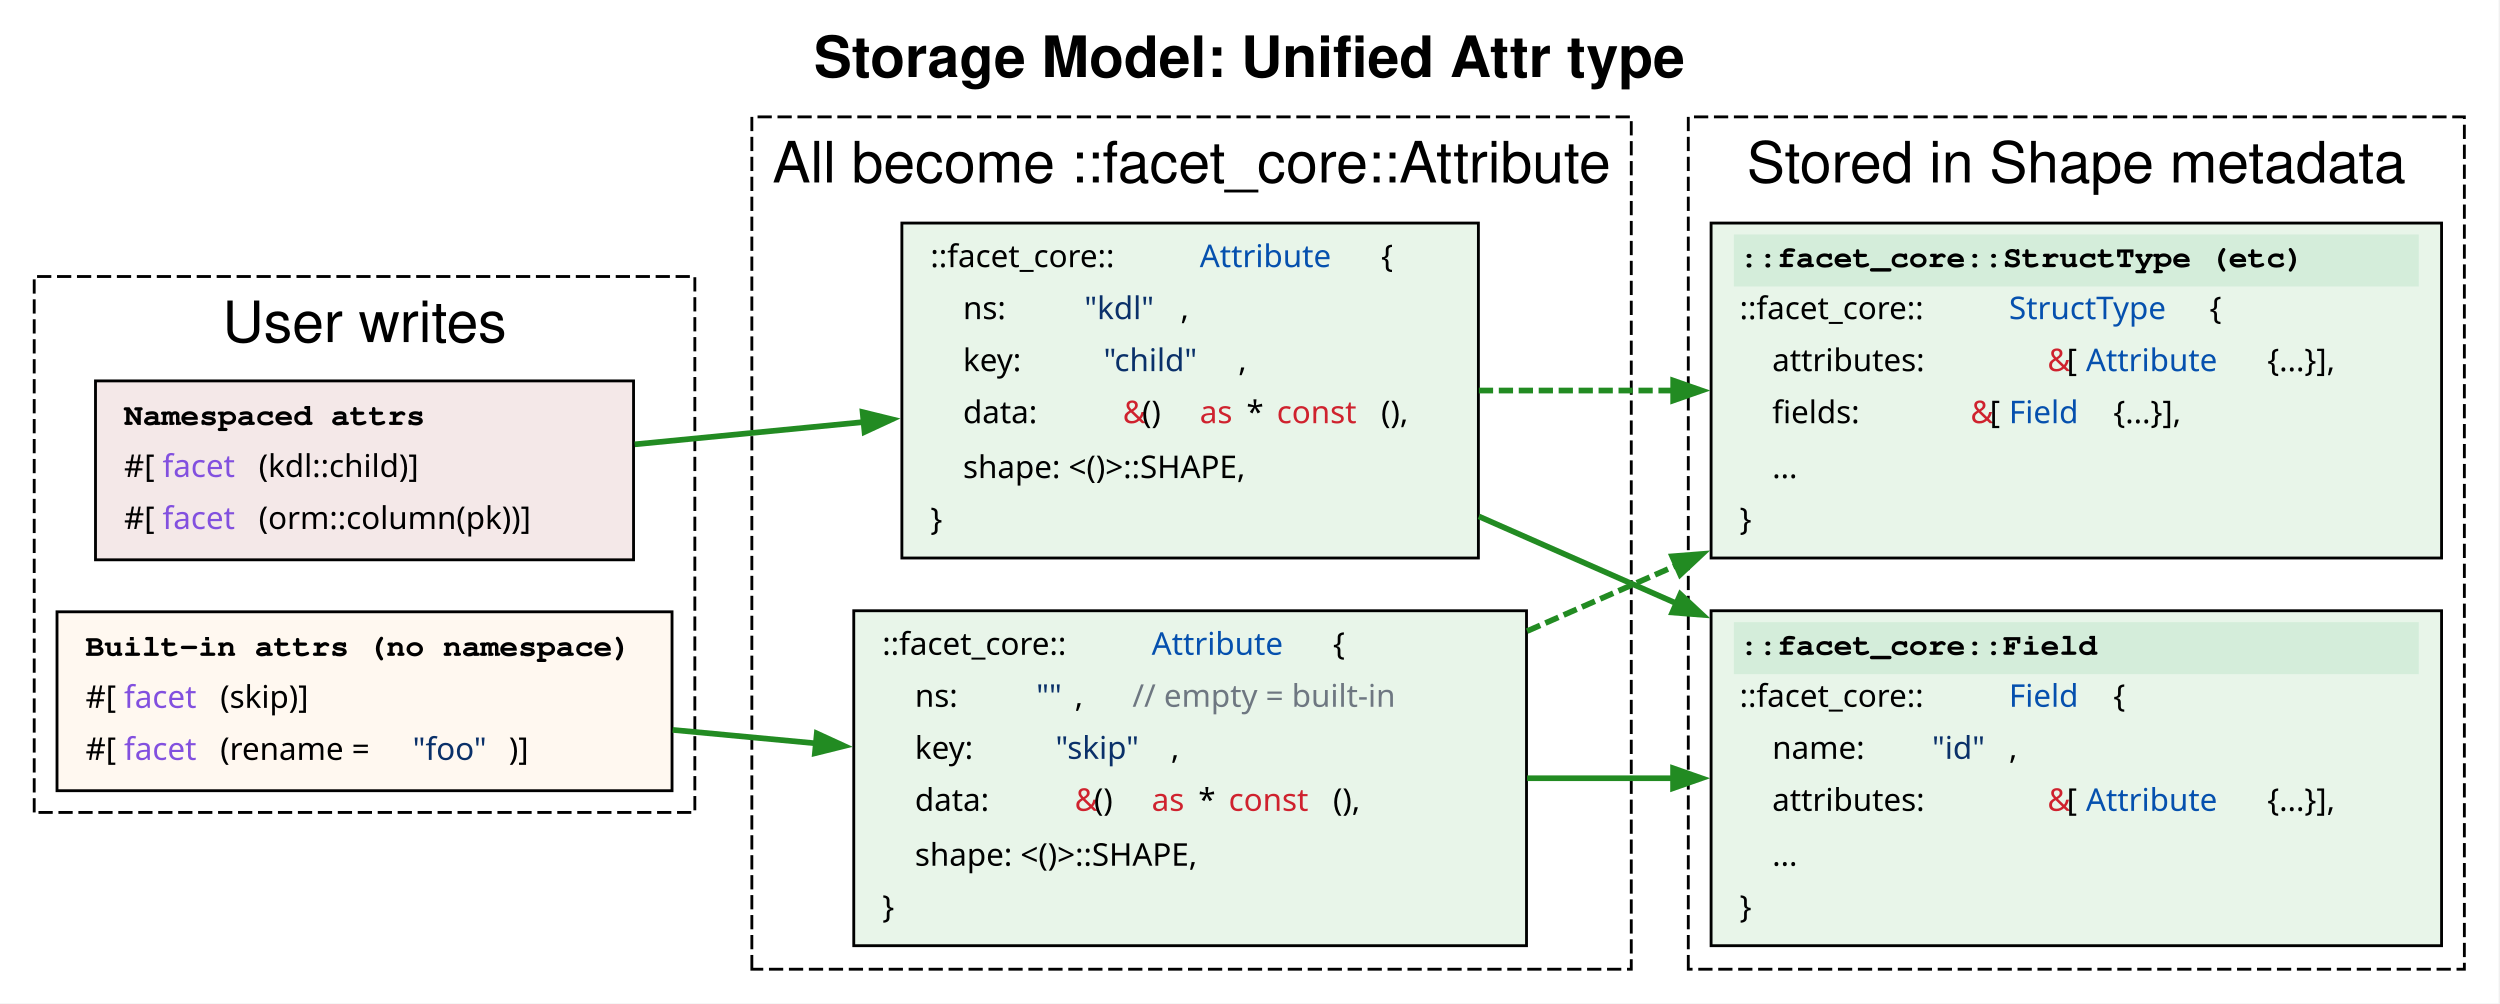
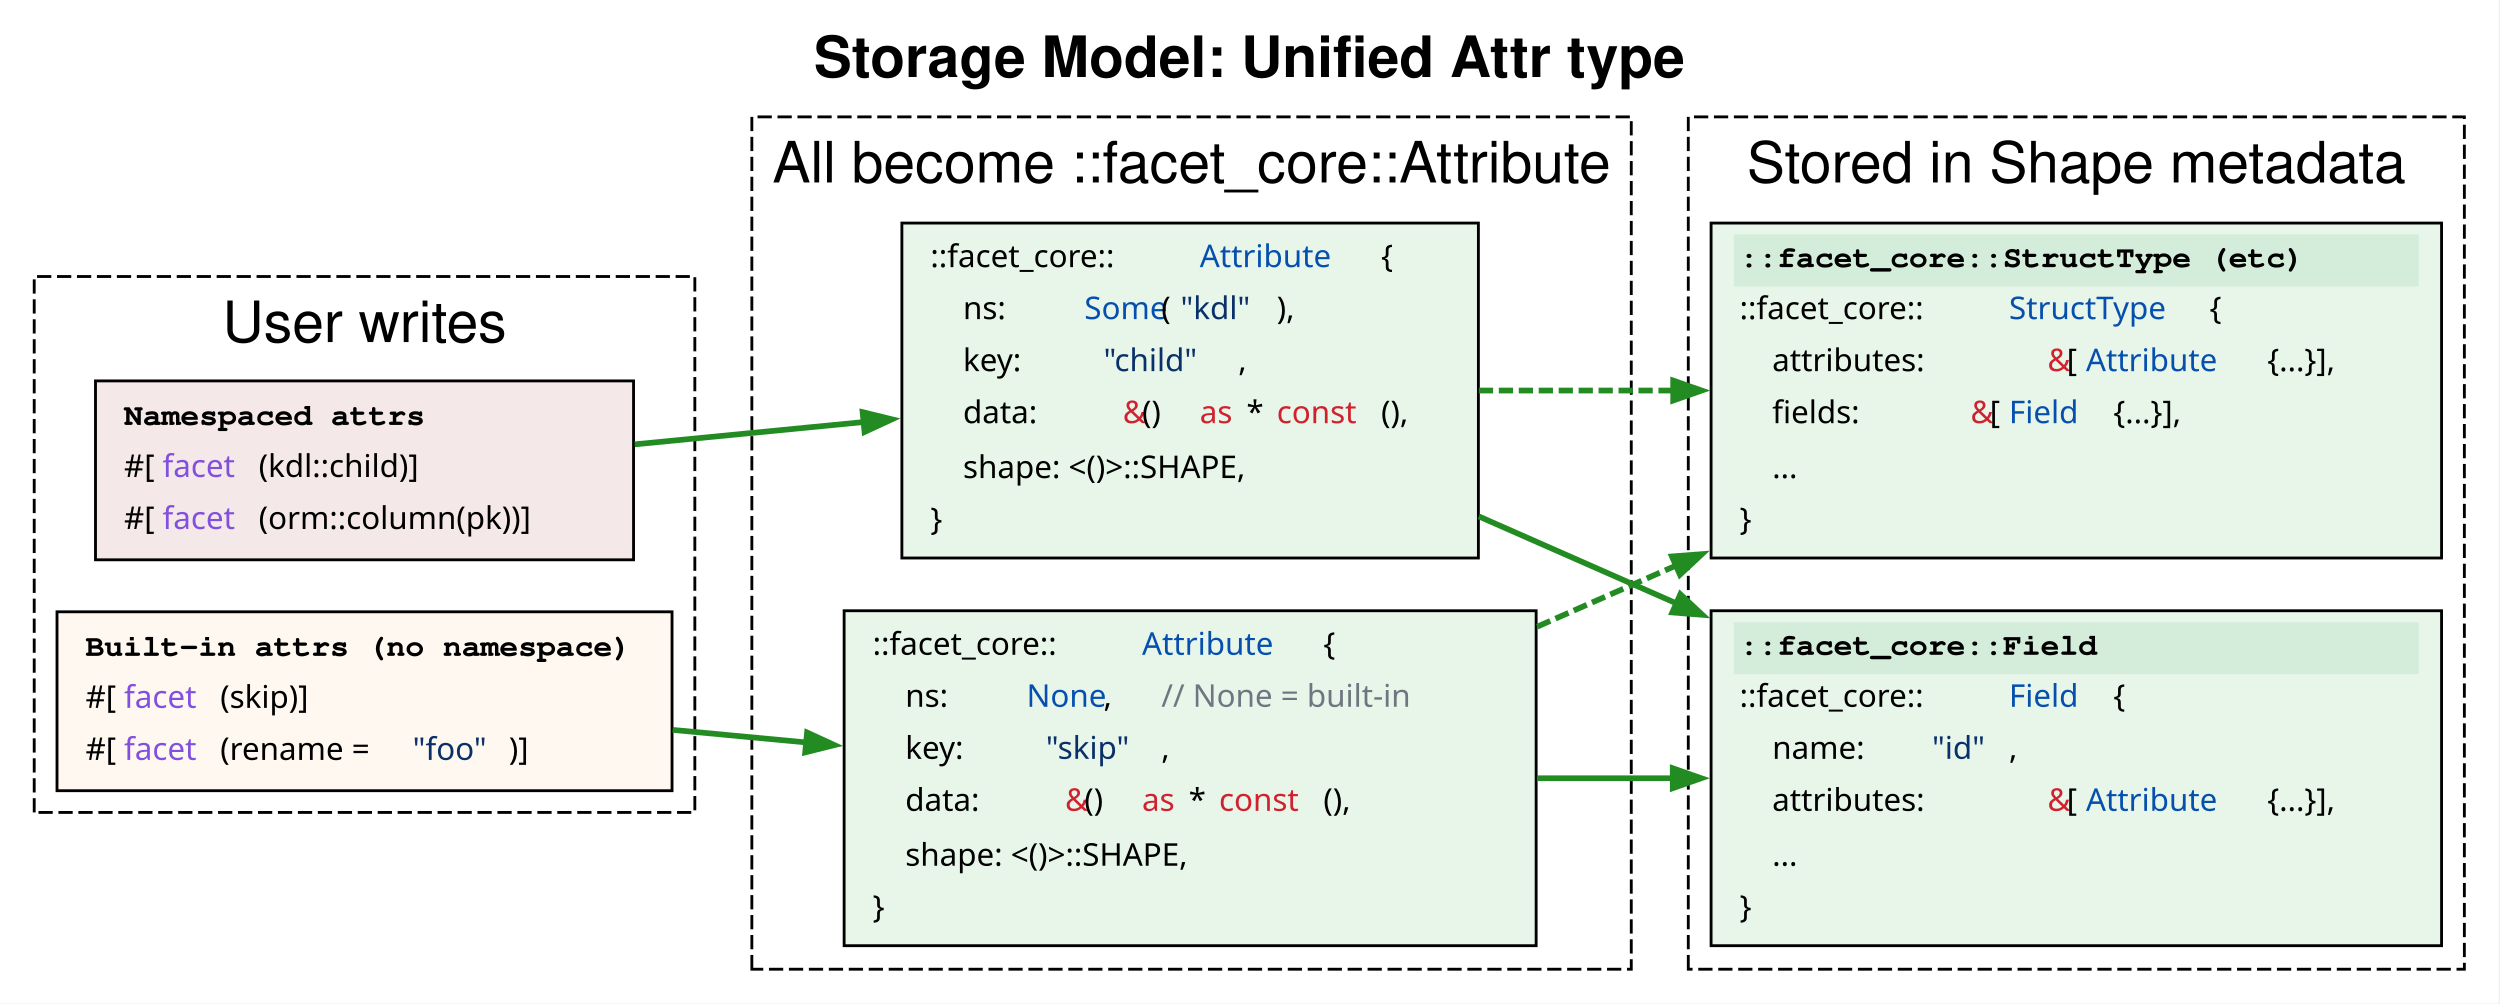
<svg xmlns="http://www.w3.org/2000/svg" width="877pt" height="352pt" viewBox="0.00 0.00 877.00 352.00">
  <g id="graph0" class="graph" transform="scale(1 1) rotate(0) translate(4 348)">
    <polygon fill="white" stroke="none" points="-4,4 -4,-348 872.5,-348 872.5,4 -4,4" />
    <text xml:space="preserve" text-anchor="middle" x="434.25" y="-321" font-family="Helvetica,sans-Serif" font-weight="bold" font-size="20.00">Storage Model: Unified Attr type</text>
    <g id="clust1" class="cluster">
      <polygon fill="none" stroke="black" stroke-dasharray="5,2" points="8,-63 8,-251 239.75,-251 239.75,-63 8,-63" />
      <text xml:space="preserve" text-anchor="middle" x="123.88" y="-228" font-family="Helvetica,sans-Serif" font-size="20.00">User writes</text>
    </g>
    <g id="clust2" class="cluster">
      <polygon fill="none" stroke="black" stroke-dasharray="5,2" points="259.75,-8 259.75,-307 568.25,-307 568.25,-8 259.75,-8" />
      <text xml:space="preserve" text-anchor="middle" x="414" y="-284" font-family="Helvetica,sans-Serif" font-size="20.00">All become ::facet_core::Attribute</text>
    </g>
    <g id="clust3" class="cluster">
      <polygon fill="none" stroke="black" stroke-dasharray="5,2" points="588.25,-8 588.25,-307 860.5,-307 860.5,-8 588.25,-8" />
      <text xml:space="preserve" text-anchor="middle" x="724.38" y="-284" font-family="Helvetica,sans-Serif" font-size="20.00">Stored in Shape metadata</text>
    </g>
    <g id="node1" class="node">
      <polygon fill="#fff8f0" stroke="black" points="231.75,-133.38 16,-133.38 16,-70.62 231.75,-70.62 231.75,-133.38" />
      <polygon fill="#fff8f0" stroke="none" points="24,-111.12 24,-129.38 223.75,-129.38 223.75,-111.12 24,-111.12" />
      <text xml:space="preserve" text-anchor="start" x="26" y="-117.92" font-family="Monaco, Consolas, Courier" font-weight="bold" font-size="11.00">Built-in attrs (no namespace)</text>
      <text xml:space="preserve" text-anchor="start" x="26" y="-99.67" font-family="Monaco" font-size="11.00">#[</text>
      <text xml:space="preserve" text-anchor="start" x="39.5" y="-99.67" font-family="Monaco" font-size="11.00" fill="#8250df">facet</text>
      <text xml:space="preserve" text-anchor="start" x="73.25" y="-99.67" font-family="Monaco" font-size="11.00">(skip)]</text>
      <text xml:space="preserve" text-anchor="start" x="26" y="-81.42" font-family="Monaco" font-size="11.00">#[</text>
      <text xml:space="preserve" text-anchor="start" x="39.5" y="-81.42" font-family="Monaco" font-size="11.00" fill="#8250df">facet</text>
      <text xml:space="preserve" text-anchor="start" x="73.25" y="-81.42" font-family="Monaco" font-size="11.00">(rename = </text>
      <text xml:space="preserve" text-anchor="start" x="140.75" y="-81.42" font-family="Monaco" font-size="11.00" fill="#0a3069">"foo"</text>
      <text xml:space="preserve" text-anchor="start" x="174.5" y="-81.42" font-family="Monaco" font-size="11.00">)]</text>
    </g>
    <g id="node3" class="node">
-       <polygon fill="#e8f5e9" stroke="black" points="531.5,-133.75 295.5,-133.75 295.5,-16.25 531.5,-16.25 531.5,-133.75" />
-       <text xml:space="preserve" text-anchor="start" x="305.5" y="-118.3" font-family="Monaco" font-size="11.00">::facet_core::</text>
-       <text xml:space="preserve" text-anchor="start" x="400" y="-118.3" font-family="Monaco" font-size="11.00" fill="#0550ae">Attribute</text>
-       <text xml:space="preserve" text-anchor="start" x="460.75" y="-118.3" font-family="Monaco" font-size="11.00"> {</text>
-       <text xml:space="preserve" text-anchor="start" x="305.5" y="-100.05" font-family="Monaco" font-size="11.00">    ns: </text>
-       <text xml:space="preserve" text-anchor="start" x="359.5" y="-100.05" font-family="Monaco" font-size="11.00" fill="#0a3069">""</text>
-       <text xml:space="preserve" text-anchor="start" x="373" y="-100.05" font-family="Monaco" font-size="11.00">,  </text>
-       <text xml:space="preserve" text-anchor="start" x="393.25" y="-100.05" font-family="Monaco" font-size="11.00" fill="#6e7781">// empty = built-in</text>
-       <text xml:space="preserve" text-anchor="start" x="305.5" y="-81.8" font-family="Monaco" font-size="11.00">    key: </text>
-       <text xml:space="preserve" text-anchor="start" x="366.25" y="-81.8" font-family="Monaco" font-size="11.00" fill="#0a3069">"skip"</text>
-       <text xml:space="preserve" text-anchor="start" x="406.75" y="-81.8" font-family="Monaco" font-size="11.00">,</text>
-       <text xml:space="preserve" text-anchor="start" x="305.5" y="-63.55" font-family="Monaco" font-size="11.00">    data: </text>
-       <text xml:space="preserve" text-anchor="start" x="373" y="-63.55" font-family="Monaco" font-size="11.00" fill="#cf222e">&amp;</text>
-       <text xml:space="preserve" text-anchor="start" x="379.75" y="-63.55" font-family="Monaco" font-size="11.00">() </text>
-       <text xml:space="preserve" text-anchor="start" x="400" y="-63.55" font-family="Monaco" font-size="11.00" fill="#cf222e">as</text>
-       <text xml:space="preserve" text-anchor="start" x="413.5" y="-63.55" font-family="Monaco" font-size="11.00"> *</text>
-       <text xml:space="preserve" text-anchor="start" x="427" y="-63.55" font-family="Monaco" font-size="11.00" fill="#cf222e">const</text>
-       <text xml:space="preserve" text-anchor="start" x="460.75" y="-63.55" font-family="Monaco" font-size="11.00"> (),</text>
-       <text xml:space="preserve" text-anchor="start" x="305.5" y="-44.3" font-family="Monaco" font-size="11.00">    shape: &lt;()&gt;::SHAPE,</text>
-       <text xml:space="preserve" text-anchor="start" x="305.5" y="-26.05" font-family="Monaco" font-size="11.00">}</text>
+       <polygon fill="#e8f5e9" stroke="black" points="534.88,-133.75 292.12,-133.75 292.12,-16.25 534.88,-16.25 534.88,-133.75" />
+       <text xml:space="preserve" text-anchor="start" x="302.12" y="-118.3" font-family="Monaco" font-size="11.00">::facet_core::</text>
+       <text xml:space="preserve" text-anchor="start" x="396.62" y="-118.3" font-family="Monaco" font-size="11.00" fill="#0550ae">Attribute</text>
+       <text xml:space="preserve" text-anchor="start" x="457.38" y="-118.3" font-family="Monaco" font-size="11.00"> {</text>
+       <text xml:space="preserve" text-anchor="start" x="302.12" y="-100.05" font-family="Monaco" font-size="11.00">    ns: </text>
+       <text xml:space="preserve" text-anchor="start" x="356.12" y="-100.05" font-family="Monaco" font-size="11.00" fill="#0550ae">None</text>
+       <text xml:space="preserve" text-anchor="start" x="383.12" y="-100.05" font-family="Monaco" font-size="11.00">,  </text>
+       <text xml:space="preserve" text-anchor="start" x="403.38" y="-100.05" font-family="Monaco" font-size="11.00" fill="#6e7781">// None = built-in</text>
+       <text xml:space="preserve" text-anchor="start" x="302.12" y="-81.8" font-family="Monaco" font-size="11.00">    key: </text>
+       <text xml:space="preserve" text-anchor="start" x="362.88" y="-81.8" font-family="Monaco" font-size="11.00" fill="#0a3069">"skip"</text>
+       <text xml:space="preserve" text-anchor="start" x="403.38" y="-81.8" font-family="Monaco" font-size="11.00">,</text>
+       <text xml:space="preserve" text-anchor="start" x="302.12" y="-63.55" font-family="Monaco" font-size="11.00">    data: </text>
+       <text xml:space="preserve" text-anchor="start" x="369.62" y="-63.55" font-family="Monaco" font-size="11.00" fill="#cf222e">&amp;</text>
+       <text xml:space="preserve" text-anchor="start" x="376.38" y="-63.55" font-family="Monaco" font-size="11.00">() </text>
+       <text xml:space="preserve" text-anchor="start" x="396.62" y="-63.55" font-family="Monaco" font-size="11.00" fill="#cf222e">as</text>
+       <text xml:space="preserve" text-anchor="start" x="410.12" y="-63.55" font-family="Monaco" font-size="11.00"> *</text>
+       <text xml:space="preserve" text-anchor="start" x="423.62" y="-63.55" font-family="Monaco" font-size="11.00" fill="#cf222e">const</text>
+       <text xml:space="preserve" text-anchor="start" x="457.38" y="-63.55" font-family="Monaco" font-size="11.00"> (),</text>
+       <text xml:space="preserve" text-anchor="start" x="302.12" y="-44.3" font-family="Monaco" font-size="11.00">    shape: &lt;()&gt;::SHAPE,</text>
+       <text xml:space="preserve" text-anchor="start" x="302.12" y="-26.05" font-family="Monaco" font-size="11.00">}</text>
    </g>
    <g id="edge1" class="edge">
-       <path fill="none" stroke="#228b22" stroke-width="2" d="M231.98,-91.95C248.39,-90.4 265.5,-88.8 282.35,-87.22" />
-       <polygon fill="#228b22" stroke="#228b22" stroke-width="2" points="282.53,-90.72 292.15,-86.3 281.87,-83.75 282.53,-90.72" />
+       <path fill="none" stroke="#228b22" stroke-width="2" d="M231.98,-91.95C247.35,-90.5 263.33,-89 279.13,-87.52" />
+       <polygon fill="#228b22" stroke="#228b22" stroke-width="2" points="279.12,-91.04 288.74,-86.62 278.46,-84.07 279.12,-91.04" />
    </g>
    <g id="node2" class="node">
      <polygon fill="#f4e8e8" stroke="black" points="218.25,-214.38 29.5,-214.38 29.5,-151.62 218.25,-151.62 218.25,-214.38" />
      <polygon fill="#f4e8e8" stroke="none" points="37.5,-192.12 37.5,-210.38 210.25,-210.38 210.25,-192.12 37.5,-192.12" />
      <text xml:space="preserve" text-anchor="start" x="39.5" y="-198.93" font-family="Monaco, Consolas, Courier" font-weight="bold" font-size="11.00">Namespaced attrs</text>
      <text xml:space="preserve" text-anchor="start" x="39.5" y="-180.68" font-family="Monaco" font-size="11.00">#[</text>
      <text xml:space="preserve" text-anchor="start" x="53" y="-180.68" font-family="Monaco" font-size="11.00" fill="#8250df">facet</text>
      <text xml:space="preserve" text-anchor="start" x="86.75" y="-180.68" font-family="Monaco" font-size="11.00">(kdl::child)]</text>
      <text xml:space="preserve" text-anchor="start" x="39.5" y="-162.43" font-family="Monaco" font-size="11.00">#[</text>
      <text xml:space="preserve" text-anchor="start" x="53" y="-162.43" font-family="Monaco" font-size="11.00" fill="#8250df">facet</text>
      <text xml:space="preserve" text-anchor="start" x="86.75" y="-162.43" font-family="Monaco" font-size="11.00">(orm::column(pk))]</text>
    </g>
    <g id="node4" class="node">
      <polygon fill="#e8f5e9" stroke="black" points="514.62,-269.75 312.38,-269.75 312.38,-152.25 514.62,-152.25 514.62,-269.75" />
      <text xml:space="preserve" text-anchor="start" x="322.38" y="-254.3" font-family="Monaco" font-size="11.00">::facet_core::</text>
      <text xml:space="preserve" text-anchor="start" x="416.88" y="-254.3" font-family="Monaco" font-size="11.00" fill="#0550ae">Attribute</text>
      <text xml:space="preserve" text-anchor="start" x="477.62" y="-254.3" font-family="Monaco" font-size="11.00"> {</text>
      <text xml:space="preserve" text-anchor="start" x="322.38" y="-236.05" font-family="Monaco" font-size="11.00">    ns: </text>
-       <text xml:space="preserve" text-anchor="start" x="376.38" y="-236.05" font-family="Monaco" font-size="11.00" fill="#0a3069">"kdl"</text>
-       <text xml:space="preserve" text-anchor="start" x="410.12" y="-236.05" font-family="Monaco" font-size="11.00">,</text>
+       <text xml:space="preserve" text-anchor="start" x="376.38" y="-236.05" font-family="Monaco" font-size="11.00" fill="#0550ae">Some</text>
+       <text xml:space="preserve" text-anchor="start" x="403.38" y="-236.05" font-family="Monaco" font-size="11.00">(</text>
+       <text xml:space="preserve" text-anchor="start" x="410.12" y="-236.05" font-family="Monaco" font-size="11.00" fill="#0a3069">"kdl"</text>
+       <text xml:space="preserve" text-anchor="start" x="443.88" y="-236.05" font-family="Monaco" font-size="11.00">),</text>
      <text xml:space="preserve" text-anchor="start" x="322.38" y="-217.8" font-family="Monaco" font-size="11.00">    key: </text>
      <text xml:space="preserve" text-anchor="start" x="383.12" y="-217.8" font-family="Monaco" font-size="11.00" fill="#0a3069">"child"</text>
      <text xml:space="preserve" text-anchor="start" x="430.38" y="-217.8" font-family="Monaco" font-size="11.00">,</text>
      <text xml:space="preserve" text-anchor="start" x="322.38" y="-199.55" font-family="Monaco" font-size="11.00">    data: </text>
      <text xml:space="preserve" text-anchor="start" x="389.88" y="-199.55" font-family="Monaco" font-size="11.00" fill="#cf222e">&amp;</text>
      <text xml:space="preserve" text-anchor="start" x="396.62" y="-199.55" font-family="Monaco" font-size="11.00">() </text>
      <text xml:space="preserve" text-anchor="start" x="416.88" y="-199.55" font-family="Monaco" font-size="11.00" fill="#cf222e">as</text>
      <text xml:space="preserve" text-anchor="start" x="430.38" y="-199.55" font-family="Monaco" font-size="11.00"> *</text>
      <text xml:space="preserve" text-anchor="start" x="443.88" y="-199.55" font-family="Monaco" font-size="11.00" fill="#cf222e">const</text>
      <text xml:space="preserve" text-anchor="start" x="477.62" y="-199.55" font-family="Monaco" font-size="11.00"> (),</text>
      <text xml:space="preserve" text-anchor="start" x="322.38" y="-180.3" font-family="Monaco" font-size="11.00">    shape: &lt;()&gt;::SHAPE,</text>
      <text xml:space="preserve" text-anchor="start" x="322.38" y="-162.05" font-family="Monaco" font-size="11.00">}</text>
    </g>
    <g id="edge2" class="edge">
      <path fill="none" stroke="#228b22" stroke-width="2" d="M218.66,-192.13C244.3,-194.63 272.36,-197.36 298.98,-199.95" />
      <polygon fill="#228b22" stroke="#228b22" stroke-width="2" points="298.6,-203.43 308.89,-200.91 299.28,-196.46 298.6,-203.43" />
    </g>
    <g id="node5" class="node">
      <polygon fill="#e8f5e9" stroke="black" points="852.5,-133.75 596.25,-133.75 596.25,-16.25 852.5,-16.25 852.5,-133.75" />
      <polygon fill="#d4edda" stroke="none" points="604.25,-111.5 604.25,-129.75 844.5,-129.75 844.5,-111.5 604.25,-111.5" />
      <text xml:space="preserve" text-anchor="start" x="606.25" y="-118.3" font-family="Monaco, Consolas, Courier" font-weight="bold" font-size="11.00">::facet_core::Field</text>
      <text xml:space="preserve" text-anchor="start" x="606.25" y="-100.05" font-family="Monaco" font-size="11.00">::facet_core::</text>
      <text xml:space="preserve" text-anchor="start" x="700.75" y="-100.05" font-family="Monaco" font-size="11.00" fill="#0550ae">Field</text>
      <text xml:space="preserve" text-anchor="start" x="734.5" y="-100.05" font-family="Monaco" font-size="11.00"> {</text>
      <text xml:space="preserve" text-anchor="start" x="606.25" y="-81.8" font-family="Monaco" font-size="11.00">    name: </text>
      <text xml:space="preserve" text-anchor="start" x="673.75" y="-81.8" font-family="Monaco" font-size="11.00" fill="#0a3069">"id"</text>
      <text xml:space="preserve" text-anchor="start" x="700.75" y="-81.8" font-family="Monaco" font-size="11.00">,</text>
      <text xml:space="preserve" text-anchor="start" x="606.25" y="-63.55" font-family="Monaco" font-size="11.00">    attributes: </text>
      <text xml:space="preserve" text-anchor="start" x="714.25" y="-63.55" font-family="Monaco" font-size="11.00" fill="#cf222e">&amp;</text>
      <text xml:space="preserve" text-anchor="start" x="721" y="-63.55" font-family="Monaco" font-size="11.00">[</text>
      <text xml:space="preserve" text-anchor="start" x="727.75" y="-63.55" font-family="Monaco" font-size="11.00" fill="#0550ae">Attribute</text>
      <text xml:space="preserve" text-anchor="start" x="788.5" y="-63.55" font-family="Monaco" font-size="11.00"> {...}],</text>
      <text xml:space="preserve" text-anchor="start" x="606.25" y="-44.3" font-family="Monaco" font-size="11.00">    ...</text>
      <text xml:space="preserve" text-anchor="start" x="606.25" y="-26.05" font-family="Monaco" font-size="11.00">}</text>
    </g>
    <g id="edge3" class="edge">
-       <path fill="none" stroke="#228b22" stroke-width="2" d="M531.71,-75C548.52,-75 565.96,-75 583.16,-75" />
-       <polygon fill="#228b22" stroke="#228b22" stroke-width="2" points="582.91,-78.5 592.91,-75 582.91,-71.5 582.91,-78.5" />
+       <path fill="none" stroke="#228b22" stroke-width="2" d="M535.25,-75C550.93,-75 567.11,-75 583.08,-75" />
+       <polygon fill="#228b22" stroke="#228b22" stroke-width="2" points="582.8,-78.5 592.8,-75 582.8,-71.5 582.8,-78.5" />
    </g>
    <g id="node6" class="node">
      <polygon fill="#e8f5e9" stroke="black" points="852.5,-269.75 596.25,-269.75 596.25,-152.25 852.5,-152.25 852.5,-269.75" />
      <polygon fill="#d4edda" stroke="none" points="604.25,-247.5 604.25,-265.75 844.5,-265.75 844.5,-247.5 604.25,-247.5" />
      <text xml:space="preserve" text-anchor="start" x="606.25" y="-254.3" font-family="Monaco, Consolas, Courier" font-weight="bold" font-size="11.00">::facet_core::StructType (etc)</text>
      <text xml:space="preserve" text-anchor="start" x="606.25" y="-236.05" font-family="Monaco" font-size="11.00">::facet_core::</text>
      <text xml:space="preserve" text-anchor="start" x="700.75" y="-236.05" font-family="Monaco" font-size="11.00" fill="#0550ae">StructType</text>
      <text xml:space="preserve" text-anchor="start" x="768.25" y="-236.05" font-family="Monaco" font-size="11.00"> {</text>
      <text xml:space="preserve" text-anchor="start" x="606.25" y="-217.8" font-family="Monaco" font-size="11.00">    attributes: </text>
      <text xml:space="preserve" text-anchor="start" x="714.25" y="-217.8" font-family="Monaco" font-size="11.00" fill="#cf222e">&amp;</text>
      <text xml:space="preserve" text-anchor="start" x="721" y="-217.8" font-family="Monaco" font-size="11.00">[</text>
      <text xml:space="preserve" text-anchor="start" x="727.75" y="-217.8" font-family="Monaco" font-size="11.00" fill="#0550ae">Attribute</text>
      <text xml:space="preserve" text-anchor="start" x="788.5" y="-217.8" font-family="Monaco" font-size="11.00"> {...}],</text>
      <text xml:space="preserve" text-anchor="start" x="606.25" y="-199.55" font-family="Monaco" font-size="11.00">    fields: </text>
      <text xml:space="preserve" text-anchor="start" x="687.25" y="-199.55" font-family="Monaco" font-size="11.00" fill="#cf222e">&amp;</text>
      <text xml:space="preserve" text-anchor="start" x="694" y="-199.55" font-family="Monaco" font-size="11.00">[</text>
      <text xml:space="preserve" text-anchor="start" x="700.75" y="-199.55" font-family="Monaco" font-size="11.00" fill="#0550ae">Field</text>
      <text xml:space="preserve" text-anchor="start" x="734.5" y="-199.55" font-family="Monaco" font-size="11.00"> {...}],</text>
      <text xml:space="preserve" text-anchor="start" x="606.25" y="-180.3" font-family="Monaco" font-size="11.00">    ...</text>
      <text xml:space="preserve" text-anchor="start" x="606.25" y="-162.05" font-family="Monaco" font-size="11.00">}</text>
    </g>
    <g id="edge4" class="edge">
-       <path fill="none" stroke="#228b22" stroke-width="2" stroke-dasharray="5,2" d="M531.71,-126.61C548.85,-134.16 566.64,-141.99 584.16,-149.7" />
-       <polygon fill="#228b22" stroke="#228b22" stroke-width="2" points="582.6,-152.84 593.16,-153.67 585.42,-146.43 582.6,-152.84" />
+       <path fill="none" stroke="#228b22" stroke-width="2" stroke-dasharray="5,2" d="M535.25,-128.17C551.24,-135.21 567.75,-142.48 584.03,-149.64" />
+       <polygon fill="#228b22" stroke="#228b22" stroke-width="2" points="582.5,-152.8 593.06,-153.62 585.32,-146.39 582.5,-152.8" />
    </g>
    <g id="edge5" class="edge">
      <path fill="none" stroke="#228b22" stroke-width="2" d="M514.78,-166.84C536.93,-157.09 560.79,-146.59 584.17,-136.29" />
      <polygon fill="#228b22" stroke="#228b22" stroke-width="2" points="585.46,-139.55 593.2,-132.32 582.64,-133.14 585.46,-139.55" />
    </g>
    <g id="edge6" class="edge">
      <path fill="none" stroke="#228b22" stroke-width="2" stroke-dasharray="5,2" d="M514.78,-211C536.63,-211 560.14,-211 583.21,-211" />
      <polygon fill="#228b22" stroke="#228b22" stroke-width="2" points="582.95,-214.5 592.95,-211 582.95,-207.5 582.95,-214.5" />
    </g>
  </g>
</svg>
